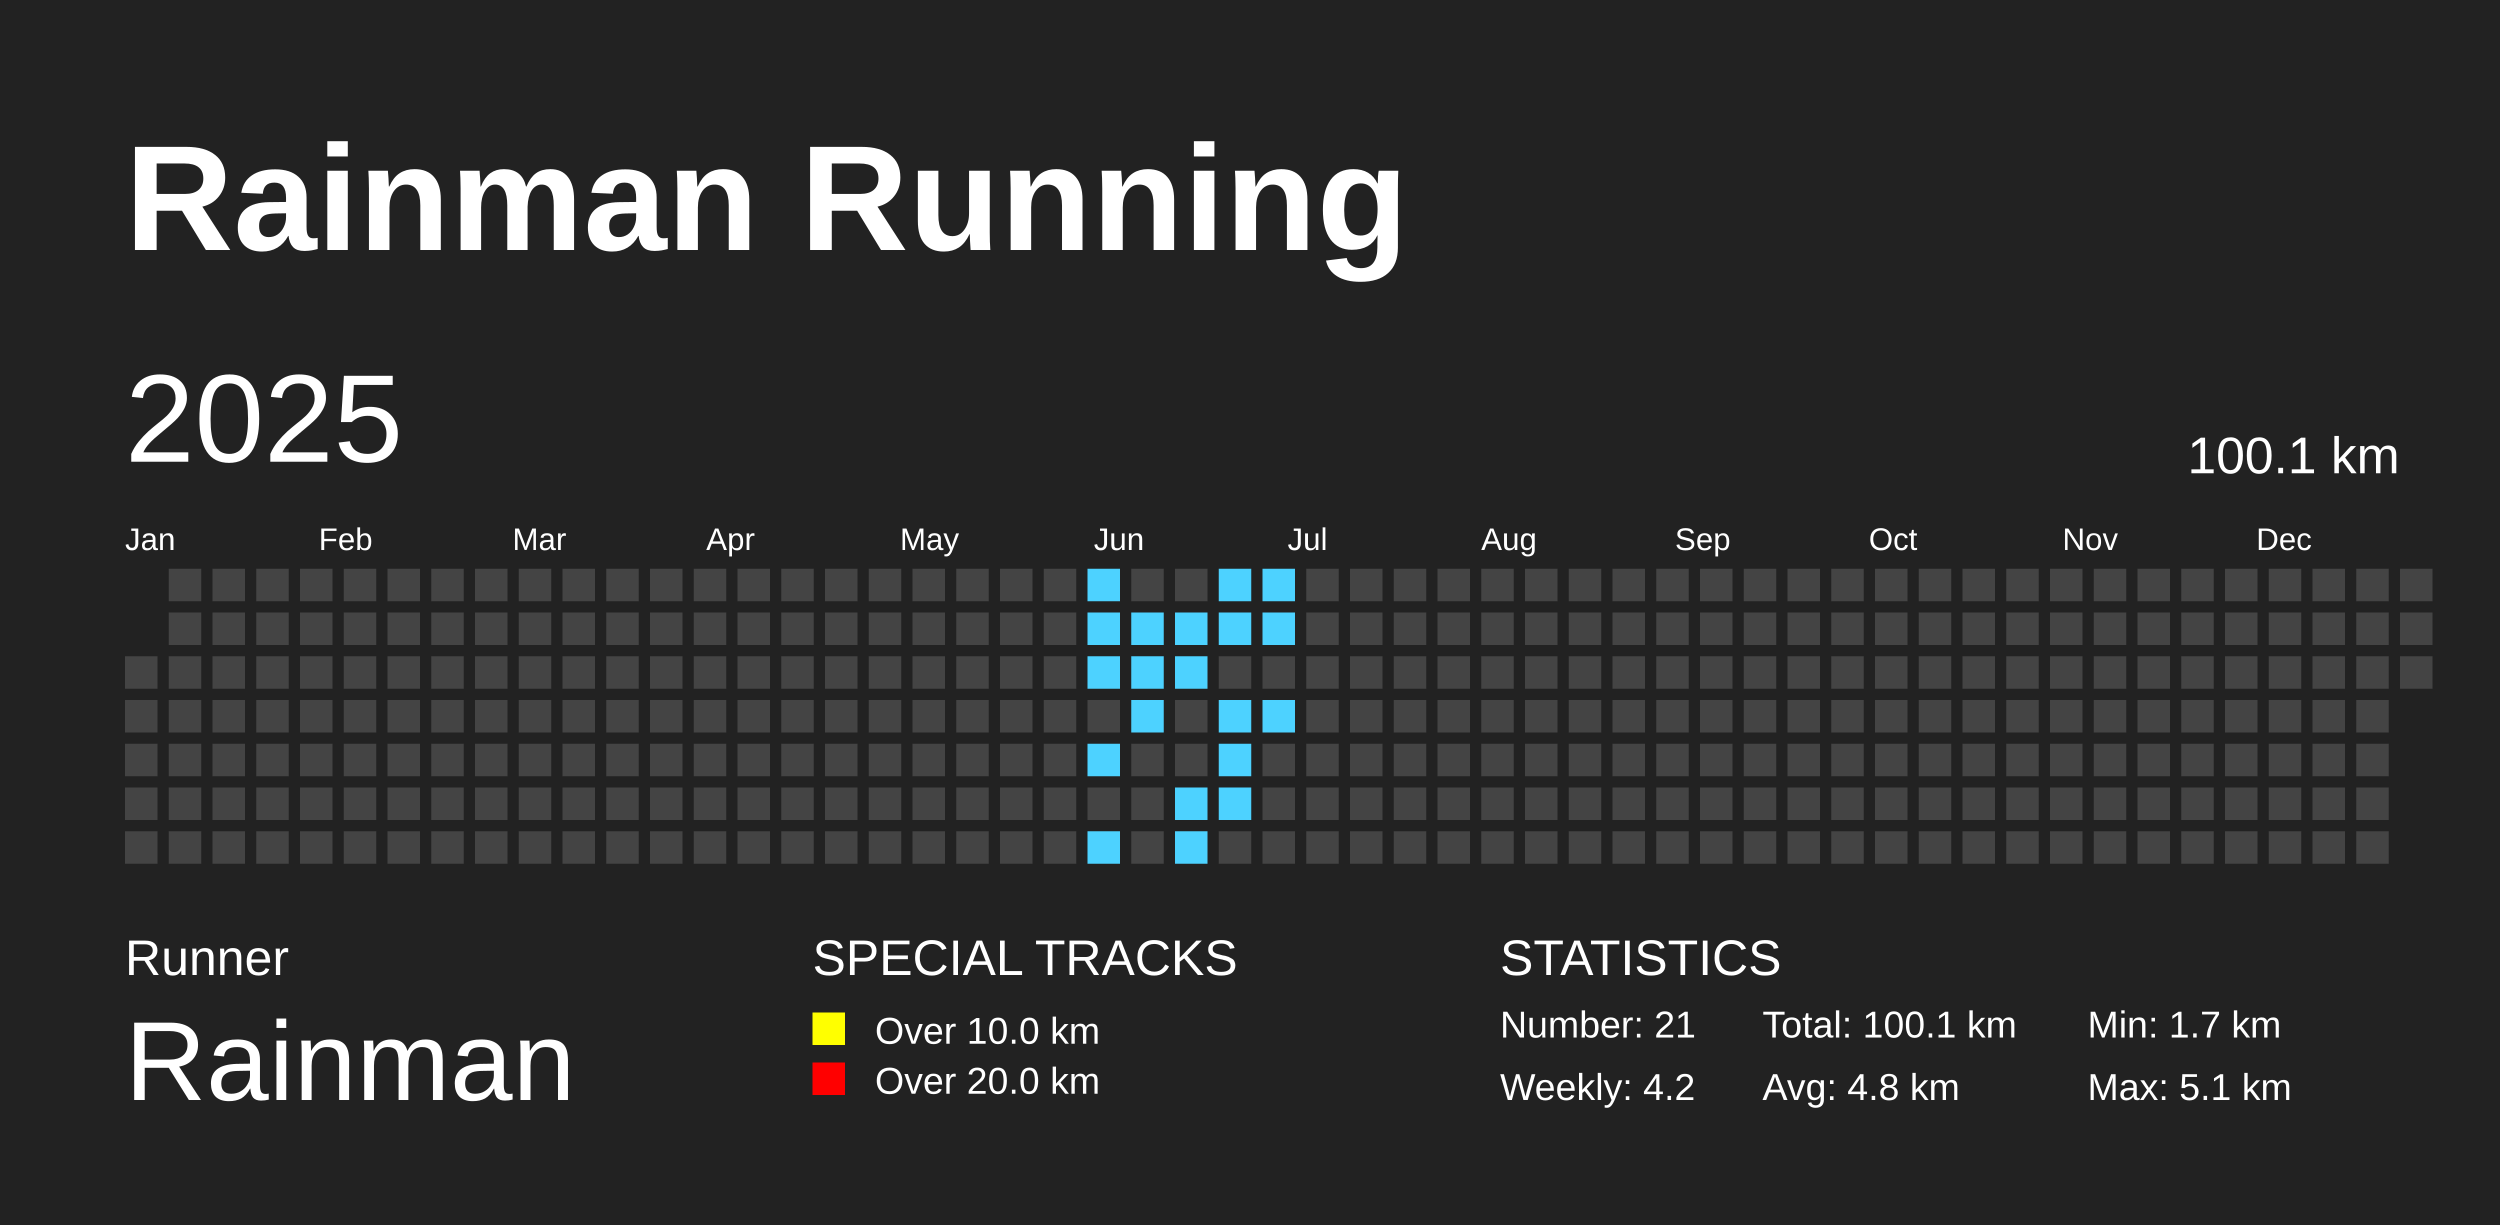
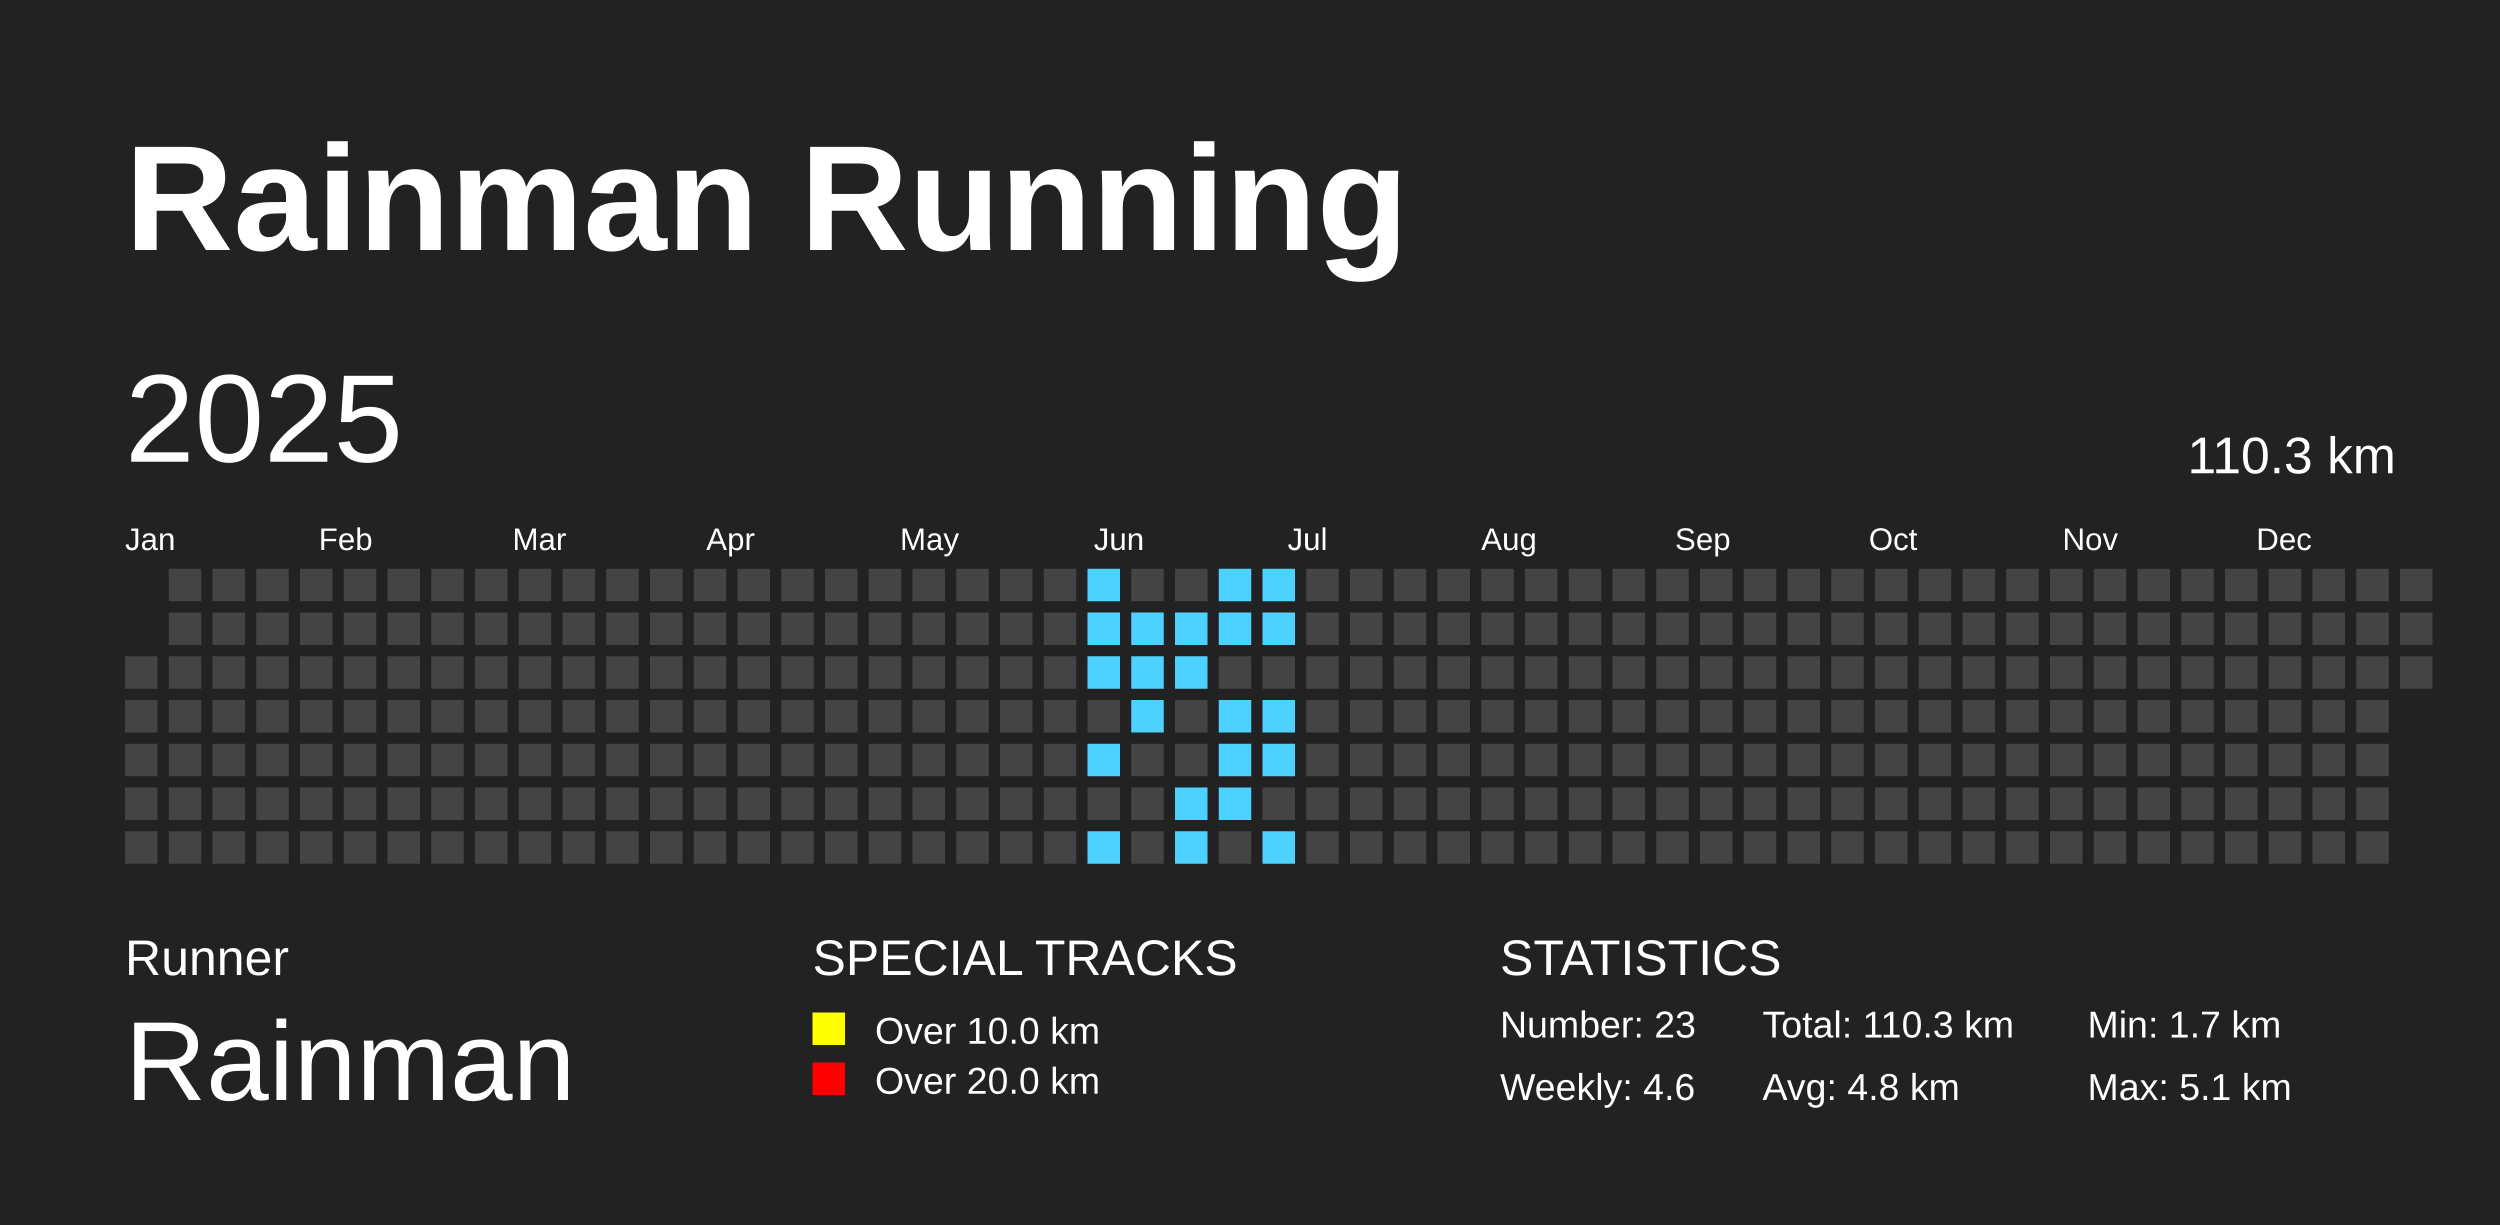
<svg xmlns="http://www.w3.org/2000/svg" baseProfile="full" height="98mm" version="1.1" viewBox="0,0,200,98" width="200mm">
  <defs />
  <rect fill="#222222" height="98" width="200" x="0" y="0" />
  <text fill="#FFFFFF" style="font-size:12px; font-family:Arial; font-weight:bold;" x="10" y="20">Rainman Running</text>
  <text fill="#FFFFFF" style="font-size:4px; font-family:Arial" x="10" y="78">Runner</text>
  <text fill="#FFFFFF" style="font-size:9px; font-family:Arial" x="10" y="88">Rainman</text>
  <text fill="#FFFFFF" style="font-size:4px; font-family:Arial" x="65" y="78">SPECIAL TRACKS</text>
  <rect fill="yellow" height="2.6" width="2.6" x="65" y="81" />
  <text fill="#FFFFFF" style="font-size:3px; font-family:Arial" x="70" y="83.5">Over 10.0 km</text>
  <rect fill="red" height="2.6" width="2.6" x="65" y="85" />
  <text fill="#FFFFFF" style="font-size:3px; font-family:Arial" x="70" y="87.5">Over 20.0 km</text>
  <text fill="#FFFFFF" style="font-size:4px; font-family:Arial" x="120" y="78">STATISTICS</text>
-   <text fill="#FFFFFF" style="font-size:3px; font-family:Arial" x="120" y="83">Number: 21</text>
-   <text fill="#FFFFFF" style="font-size:3px; font-family:Arial" x="120" y="88">Weekly: 4.2</text>
-   <text fill="#FFFFFF" style="font-size:3px; font-family:Arial" x="141" y="83">Total: 100.1 km</text>
+   <text fill="#FFFFFF" style="font-size:3px; font-family:Arial" x="120" y="83">Number: 23</text>
+   <text fill="#FFFFFF" style="font-size:3px; font-family:Arial" x="120" y="88">Weekly: 4.6</text>
+   <text fill="#FFFFFF" style="font-size:3px; font-family:Arial" x="141" y="83">Total: 110.3 km</text>
  <text fill="#FFFFFF" style="font-size:3px; font-family:Arial" x="141" y="88">Avg: 4.8 km</text>
  <text fill="#FFFFFF" style="font-size:3px; font-family:Arial" x="167" y="83">Min: 1.7 km</text>
  <text fill="#FFFFFF" style="font-size:3px; font-family:Arial" x="167" y="88">Max: 5.1 km</text>
  <text dominant-baseline="hanging" fill="#FFFFFF" style="font-size:10.0px; font-family:Arial;" x="10" y="30">2025</text>
-   <text dominant-baseline="hanging" fill="#FFFFFF" style="font-size:4.125px; font-family:Arial;" x="175" y="35">100.1 km</text>
+   <text dominant-baseline="hanging" fill="#FFFFFF" style="font-size:4.125px; font-family:Arial;" x="175" y="35">110.3 km</text>
  <text fill="#FFFFFF" style="font-size:2.5px; font-family:Arial" x="10.0" y="44">Jan</text>
  <text fill="#FFFFFF" style="font-size:2.5px; font-family:Arial" x="25.5" y="44">Feb</text>
  <text fill="#FFFFFF" style="font-size:2.5px; font-family:Arial" x="41.0" y="44">Mar</text>
  <text fill="#FFFFFF" style="font-size:2.5px; font-family:Arial" x="56.5" y="44">Apr</text>
  <text fill="#FFFFFF" style="font-size:2.5px; font-family:Arial" x="72.0" y="44">May</text>
  <text fill="#FFFFFF" style="font-size:2.5px; font-family:Arial" x="87.5" y="44">Jun</text>
  <text fill="#FFFFFF" style="font-size:2.5px; font-family:Arial" x="103.0" y="44">Jul</text>
  <text fill="#FFFFFF" style="font-size:2.5px; font-family:Arial" x="118.5" y="44">Aug</text>
  <text fill="#FFFFFF" style="font-size:2.5px; font-family:Arial" x="134.0" y="44">Sep</text>
  <text fill="#FFFFFF" style="font-size:2.5px; font-family:Arial" x="149.5" y="44">Oct</text>
  <text fill="#FFFFFF" style="font-size:2.5px; font-family:Arial" x="165.0" y="44">Nov</text>
  <text fill="#FFFFFF" style="font-size:2.5px; font-family:Arial" x="180.5" y="44">Dec</text>
  <rect fill="#444444" height="2.6" width="2.6" x="10.0" y="52.5" />
  <rect fill="#444444" height="2.6" width="2.6" x="10.0" y="56.0" />
  <rect fill="#444444" height="2.6" width="2.6" x="10.0" y="59.5" />
  <rect fill="#444444" height="2.6" width="2.6" x="10.0" y="63.0" />
  <rect fill="#444444" height="2.6" width="2.6" x="10.0" y="66.5" />
  <rect fill="#444444" height="2.6" width="2.6" x="13.5" y="45.5" />
  <rect fill="#444444" height="2.6" width="2.6" x="13.5" y="49.0" />
  <rect fill="#444444" height="2.6" width="2.6" x="13.5" y="52.5" />
  <rect fill="#444444" height="2.6" width="2.6" x="13.5" y="56.0" />
  <rect fill="#444444" height="2.6" width="2.6" x="13.5" y="59.5" />
  <rect fill="#444444" height="2.6" width="2.6" x="13.5" y="63.0" />
  <rect fill="#444444" height="2.6" width="2.6" x="13.5" y="66.5" />
  <rect fill="#444444" height="2.6" width="2.6" x="17.0" y="45.5" />
  <rect fill="#444444" height="2.6" width="2.6" x="17.0" y="49.0" />
  <rect fill="#444444" height="2.6" width="2.6" x="17.0" y="52.5" />
  <rect fill="#444444" height="2.6" width="2.6" x="17.0" y="56.0" />
  <rect fill="#444444" height="2.6" width="2.6" x="17.0" y="59.5" />
  <rect fill="#444444" height="2.6" width="2.6" x="17.0" y="63.0" />
  <rect fill="#444444" height="2.6" width="2.6" x="17.0" y="66.5" />
  <rect fill="#444444" height="2.6" width="2.6" x="20.5" y="45.5" />
  <rect fill="#444444" height="2.6" width="2.6" x="20.5" y="49.0" />
  <rect fill="#444444" height="2.6" width="2.6" x="20.5" y="52.5" />
  <rect fill="#444444" height="2.6" width="2.6" x="20.5" y="56.0" />
  <rect fill="#444444" height="2.6" width="2.6" x="20.5" y="59.5" />
  <rect fill="#444444" height="2.6" width="2.6" x="20.5" y="63.0" />
  <rect fill="#444444" height="2.6" width="2.6" x="20.5" y="66.5" />
  <rect fill="#444444" height="2.6" width="2.6" x="24.0" y="45.5" />
  <rect fill="#444444" height="2.6" width="2.6" x="24.0" y="49.0" />
  <rect fill="#444444" height="2.6" width="2.6" x="24.0" y="52.5" />
  <rect fill="#444444" height="2.6" width="2.6" x="24.0" y="56.0" />
  <rect fill="#444444" height="2.6" width="2.6" x="24.0" y="59.5" />
  <rect fill="#444444" height="2.6" width="2.6" x="24.0" y="63.0" />
  <rect fill="#444444" height="2.6" width="2.6" x="24.0" y="66.5" />
  <rect fill="#444444" height="2.6" width="2.6" x="27.5" y="45.5" />
  <rect fill="#444444" height="2.6" width="2.6" x="27.5" y="49.0" />
  <rect fill="#444444" height="2.6" width="2.6" x="27.5" y="52.5" />
  <rect fill="#444444" height="2.6" width="2.6" x="27.5" y="56.0" />
  <rect fill="#444444" height="2.6" width="2.6" x="27.5" y="59.5" />
  <rect fill="#444444" height="2.6" width="2.6" x="27.5" y="63.0" />
  <rect fill="#444444" height="2.6" width="2.6" x="27.5" y="66.5" />
  <rect fill="#444444" height="2.6" width="2.6" x="31.0" y="45.5" />
  <rect fill="#444444" height="2.6" width="2.6" x="31.0" y="49.0" />
  <rect fill="#444444" height="2.6" width="2.6" x="31.0" y="52.5" />
  <rect fill="#444444" height="2.6" width="2.6" x="31.0" y="56.0" />
  <rect fill="#444444" height="2.6" width="2.6" x="31.0" y="59.5" />
  <rect fill="#444444" height="2.6" width="2.6" x="31.0" y="63.0" />
  <rect fill="#444444" height="2.6" width="2.6" x="31.0" y="66.5" />
  <rect fill="#444444" height="2.6" width="2.6" x="34.5" y="45.5" />
  <rect fill="#444444" height="2.6" width="2.6" x="34.5" y="49.0" />
  <rect fill="#444444" height="2.6" width="2.6" x="34.5" y="52.5" />
  <rect fill="#444444" height="2.6" width="2.6" x="34.5" y="56.0" />
  <rect fill="#444444" height="2.6" width="2.6" x="34.5" y="59.5" />
  <rect fill="#444444" height="2.6" width="2.6" x="34.5" y="63.0" />
  <rect fill="#444444" height="2.6" width="2.6" x="34.5" y="66.5" />
  <rect fill="#444444" height="2.6" width="2.6" x="38.0" y="45.5" />
  <rect fill="#444444" height="2.6" width="2.6" x="38.0" y="49.0" />
  <rect fill="#444444" height="2.6" width="2.6" x="38.0" y="52.5" />
  <rect fill="#444444" height="2.6" width="2.6" x="38.0" y="56.0" />
  <rect fill="#444444" height="2.6" width="2.6" x="38.0" y="59.5" />
  <rect fill="#444444" height="2.6" width="2.6" x="38.0" y="63.0" />
  <rect fill="#444444" height="2.6" width="2.6" x="38.0" y="66.5" />
  <rect fill="#444444" height="2.6" width="2.6" x="41.5" y="45.5" />
  <rect fill="#444444" height="2.6" width="2.6" x="41.5" y="49.0" />
  <rect fill="#444444" height="2.6" width="2.6" x="41.5" y="52.5" />
  <rect fill="#444444" height="2.6" width="2.6" x="41.5" y="56.0" />
  <rect fill="#444444" height="2.6" width="2.6" x="41.5" y="59.5" />
  <rect fill="#444444" height="2.6" width="2.6" x="41.5" y="63.0" />
  <rect fill="#444444" height="2.6" width="2.6" x="41.5" y="66.5" />
  <rect fill="#444444" height="2.6" width="2.6" x="45.0" y="45.5" />
  <rect fill="#444444" height="2.6" width="2.6" x="45.0" y="49.0" />
  <rect fill="#444444" height="2.6" width="2.6" x="45.0" y="52.5" />
  <rect fill="#444444" height="2.6" width="2.6" x="45.0" y="56.0" />
  <rect fill="#444444" height="2.6" width="2.6" x="45.0" y="59.5" />
  <rect fill="#444444" height="2.6" width="2.6" x="45.0" y="63.0" />
  <rect fill="#444444" height="2.6" width="2.6" x="45.0" y="66.5" />
  <rect fill="#444444" height="2.6" width="2.6" x="48.5" y="45.5" />
  <rect fill="#444444" height="2.6" width="2.6" x="48.5" y="49.0" />
  <rect fill="#444444" height="2.6" width="2.6" x="48.5" y="52.5" />
  <rect fill="#444444" height="2.6" width="2.6" x="48.5" y="56.0" />
  <rect fill="#444444" height="2.6" width="2.6" x="48.5" y="59.5" />
  <rect fill="#444444" height="2.6" width="2.6" x="48.5" y="63.0" />
  <rect fill="#444444" height="2.6" width="2.6" x="48.5" y="66.5" />
  <rect fill="#444444" height="2.6" width="2.6" x="52.0" y="45.5" />
  <rect fill="#444444" height="2.6" width="2.6" x="52.0" y="49.0" />
  <rect fill="#444444" height="2.6" width="2.6" x="52.0" y="52.5" />
  <rect fill="#444444" height="2.6" width="2.6" x="52.0" y="56.0" />
  <rect fill="#444444" height="2.6" width="2.6" x="52.0" y="59.5" />
  <rect fill="#444444" height="2.6" width="2.6" x="52.0" y="63.0" />
  <rect fill="#444444" height="2.6" width="2.6" x="52.0" y="66.5" />
  <rect fill="#444444" height="2.6" width="2.6" x="55.5" y="45.5" />
  <rect fill="#444444" height="2.6" width="2.6" x="55.5" y="49.0" />
  <rect fill="#444444" height="2.6" width="2.6" x="55.5" y="52.5" />
  <rect fill="#444444" height="2.6" width="2.6" x="55.5" y="56.0" />
  <rect fill="#444444" height="2.6" width="2.6" x="55.5" y="59.5" />
  <rect fill="#444444" height="2.6" width="2.6" x="55.5" y="63.0" />
  <rect fill="#444444" height="2.6" width="2.6" x="55.5" y="66.5" />
  <rect fill="#444444" height="2.6" width="2.6" x="59.0" y="45.5" />
  <rect fill="#444444" height="2.6" width="2.6" x="59.0" y="49.0" />
  <rect fill="#444444" height="2.6" width="2.6" x="59.0" y="52.5" />
  <rect fill="#444444" height="2.6" width="2.6" x="59.0" y="56.0" />
  <rect fill="#444444" height="2.6" width="2.6" x="59.0" y="59.5" />
  <rect fill="#444444" height="2.6" width="2.6" x="59.0" y="63.0" />
  <rect fill="#444444" height="2.6" width="2.6" x="59.0" y="66.5" />
  <rect fill="#444444" height="2.6" width="2.6" x="62.5" y="45.5" />
  <rect fill="#444444" height="2.6" width="2.6" x="62.5" y="49.0" />
  <rect fill="#444444" height="2.6" width="2.6" x="62.5" y="52.5" />
  <rect fill="#444444" height="2.6" width="2.6" x="62.5" y="56.0" />
  <rect fill="#444444" height="2.6" width="2.6" x="62.5" y="59.5" />
  <rect fill="#444444" height="2.6" width="2.6" x="62.5" y="63.0" />
  <rect fill="#444444" height="2.6" width="2.6" x="62.5" y="66.5" />
  <rect fill="#444444" height="2.6" width="2.6" x="66.0" y="45.5" />
  <rect fill="#444444" height="2.6" width="2.6" x="66.0" y="49.0" />
  <rect fill="#444444" height="2.6" width="2.6" x="66.0" y="52.5" />
  <rect fill="#444444" height="2.6" width="2.6" x="66.0" y="56.0" />
  <rect fill="#444444" height="2.6" width="2.6" x="66.0" y="59.5" />
  <rect fill="#444444" height="2.6" width="2.6" x="66.0" y="63.0" />
  <rect fill="#444444" height="2.6" width="2.6" x="66.0" y="66.5" />
  <rect fill="#444444" height="2.6" width="2.6" x="69.5" y="45.5" />
  <rect fill="#444444" height="2.6" width="2.6" x="69.5" y="49.0" />
  <rect fill="#444444" height="2.6" width="2.6" x="69.5" y="52.5" />
  <rect fill="#444444" height="2.6" width="2.6" x="69.5" y="56.0" />
  <rect fill="#444444" height="2.6" width="2.6" x="69.5" y="59.5" />
  <rect fill="#444444" height="2.6" width="2.6" x="69.5" y="63.0" />
  <rect fill="#444444" height="2.6" width="2.6" x="69.5" y="66.5" />
  <rect fill="#444444" height="2.6" width="2.6" x="73.0" y="45.5" />
  <rect fill="#444444" height="2.6" width="2.6" x="73.0" y="49.0" />
  <rect fill="#444444" height="2.6" width="2.6" x="73.0" y="52.5" />
  <rect fill="#444444" height="2.6" width="2.6" x="73.0" y="56.0" />
  <rect fill="#444444" height="2.6" width="2.6" x="73.0" y="59.5" />
  <rect fill="#444444" height="2.6" width="2.6" x="73.0" y="63.0" />
  <rect fill="#444444" height="2.6" width="2.6" x="73.0" y="66.5" />
  <rect fill="#444444" height="2.6" width="2.6" x="76.5" y="45.5" />
  <rect fill="#444444" height="2.6" width="2.6" x="76.5" y="49.0" />
  <rect fill="#444444" height="2.6" width="2.6" x="76.5" y="52.5" />
  <rect fill="#444444" height="2.6" width="2.6" x="76.5" y="56.0" />
  <rect fill="#444444" height="2.6" width="2.6" x="76.5" y="59.5" />
  <rect fill="#444444" height="2.6" width="2.6" x="76.5" y="63.0" />
  <rect fill="#444444" height="2.6" width="2.6" x="76.5" y="66.5" />
  <rect fill="#444444" height="2.6" width="2.6" x="80.0" y="45.5" />
  <rect fill="#444444" height="2.6" width="2.6" x="80.0" y="49.0" />
  <rect fill="#444444" height="2.6" width="2.6" x="80.0" y="52.5" />
  <rect fill="#444444" height="2.6" width="2.6" x="80.0" y="56.0" />
  <rect fill="#444444" height="2.6" width="2.6" x="80.0" y="59.5" />
  <rect fill="#444444" height="2.6" width="2.6" x="80.0" y="63.0" />
  <rect fill="#444444" height="2.6" width="2.6" x="80.0" y="66.5" />
  <rect fill="#444444" height="2.6" width="2.6" x="83.5" y="45.5" />
  <rect fill="#444444" height="2.6" width="2.6" x="83.5" y="49.0" />
  <rect fill="#444444" height="2.6" width="2.6" x="83.5" y="52.5" />
  <rect fill="#444444" height="2.6" width="2.6" x="83.5" y="56.0" />
  <rect fill="#444444" height="2.6" width="2.6" x="83.5" y="59.5" />
  <rect fill="#444444" height="2.6" width="2.6" x="83.5" y="63.0" />
  <rect fill="#444444" height="2.6" width="2.6" x="83.5" y="66.5" />
  <rect fill="#4DD2FF" height="2.6" width="2.6" x="87.0" y="45.5" />
  <rect fill="#4DD2FF" height="2.6" width="2.6" x="87.0" y="49.0" />
  <rect fill="#4DD2FF" height="2.6" width="2.6" x="87.0" y="52.5" />
  <rect fill="#444444" height="2.6" width="2.6" x="87.0" y="56.0" />
  <rect fill="#4DD2FF" height="2.6" width="2.6" x="87.0" y="59.5" />
  <rect fill="#444444" height="2.6" width="2.6" x="87.0" y="63.0" />
  <rect fill="#4DD2FF" height="2.6" width="2.6" x="87.0" y="66.5" />
  <rect fill="#444444" height="2.6" width="2.6" x="90.5" y="45.5" />
  <rect fill="#4DD2FF" height="2.6" width="2.6" x="90.5" y="49.0" />
  <rect fill="#4DD2FF" height="2.6" width="2.6" x="90.5" y="52.5" />
  <rect fill="#4DD2FF" height="2.6" width="2.6" x="90.5" y="56.0" />
  <rect fill="#444444" height="2.6" width="2.6" x="90.5" y="59.5" />
  <rect fill="#444444" height="2.6" width="2.6" x="90.5" y="63.0" />
  <rect fill="#444444" height="2.6" width="2.6" x="90.5" y="66.5" />
  <rect fill="#444444" height="2.6" width="2.6" x="94.0" y="45.5" />
  <rect fill="#4DD2FF" height="2.6" width="2.6" x="94.0" y="49.0" />
  <rect fill="#4DD2FF" height="2.6" width="2.6" x="94.0" y="52.5" />
  <rect fill="#444444" height="2.6" width="2.6" x="94.0" y="56.0" />
  <rect fill="#444444" height="2.6" width="2.6" x="94.0" y="59.5" />
  <rect fill="#4DD2FF" height="2.6" width="2.6" x="94.0" y="63.0" />
  <rect fill="#4DD2FF" height="2.6" width="2.6" x="94.0" y="66.5" />
  <rect fill="#4DD2FF" height="2.6" width="2.6" x="97.5" y="45.5" />
  <rect fill="#4DD2FF" height="2.6" width="2.6" x="97.5" y="49.0" />
  <rect fill="#444444" height="2.6" width="2.6" x="97.5" y="52.5" />
  <rect fill="#4DD2FF" height="2.6" width="2.6" x="97.5" y="56.0" />
  <rect fill="#4DD2FF" height="2.6" width="2.6" x="97.5" y="59.5" />
  <rect fill="#4DD2FF" height="2.6" width="2.6" x="97.5" y="63.0" />
  <rect fill="#444444" height="2.6" width="2.6" x="97.5" y="66.5" />
  <rect fill="#4DD2FF" height="2.6" width="2.6" x="101.0" y="45.5" />
  <rect fill="#4DD2FF" height="2.6" width="2.6" x="101.0" y="49.0" />
  <rect fill="#444444" height="2.6" width="2.6" x="101.0" y="52.5" />
  <rect fill="#4DD2FF" height="2.6" width="2.6" x="101.0" y="56.0" />
-   <rect fill="#444444" height="2.6" width="2.6" x="101.0" y="59.5" />
+   <rect fill="#4DD2FF" height="2.6" width="2.6" x="101.0" y="59.5" />
  <rect fill="#444444" height="2.6" width="2.6" x="101.0" y="63.0" />
-   <rect fill="#444444" height="2.6" width="2.6" x="101.0" y="66.5" />
+   <rect fill="#4DD2FF" height="2.6" width="2.6" x="101.0" y="66.5" />
  <rect fill="#444444" height="2.6" width="2.6" x="104.5" y="45.5" />
  <rect fill="#444444" height="2.6" width="2.6" x="104.5" y="49.0" />
  <rect fill="#444444" height="2.6" width="2.6" x="104.5" y="52.5" />
  <rect fill="#444444" height="2.6" width="2.6" x="104.5" y="56.0" />
  <rect fill="#444444" height="2.6" width="2.6" x="104.5" y="59.5" />
  <rect fill="#444444" height="2.6" width="2.6" x="104.5" y="63.0" />
  <rect fill="#444444" height="2.6" width="2.6" x="104.5" y="66.5" />
  <rect fill="#444444" height="2.6" width="2.6" x="108.0" y="45.5" />
  <rect fill="#444444" height="2.6" width="2.6" x="108.0" y="49.0" />
  <rect fill="#444444" height="2.6" width="2.6" x="108.0" y="52.5" />
  <rect fill="#444444" height="2.6" width="2.6" x="108.0" y="56.0" />
  <rect fill="#444444" height="2.6" width="2.6" x="108.0" y="59.5" />
  <rect fill="#444444" height="2.6" width="2.6" x="108.0" y="63.0" />
  <rect fill="#444444" height="2.6" width="2.6" x="108.0" y="66.5" />
  <rect fill="#444444" height="2.6" width="2.6" x="111.5" y="45.5" />
  <rect fill="#444444" height="2.6" width="2.6" x="111.5" y="49.0" />
  <rect fill="#444444" height="2.6" width="2.6" x="111.5" y="52.5" />
  <rect fill="#444444" height="2.6" width="2.6" x="111.5" y="56.0" />
  <rect fill="#444444" height="2.6" width="2.6" x="111.5" y="59.5" />
  <rect fill="#444444" height="2.6" width="2.6" x="111.5" y="63.0" />
  <rect fill="#444444" height="2.6" width="2.6" x="111.5" y="66.5" />
  <rect fill="#444444" height="2.6" width="2.6" x="115.0" y="45.5" />
  <rect fill="#444444" height="2.6" width="2.6" x="115.0" y="49.0" />
  <rect fill="#444444" height="2.6" width="2.6" x="115.0" y="52.5" />
  <rect fill="#444444" height="2.6" width="2.6" x="115.0" y="56.0" />
  <rect fill="#444444" height="2.6" width="2.6" x="115.0" y="59.5" />
  <rect fill="#444444" height="2.6" width="2.6" x="115.0" y="63.0" />
  <rect fill="#444444" height="2.6" width="2.6" x="115.0" y="66.5" />
  <rect fill="#444444" height="2.6" width="2.6" x="118.5" y="45.5" />
  <rect fill="#444444" height="2.6" width="2.6" x="118.5" y="49.0" />
  <rect fill="#444444" height="2.6" width="2.6" x="118.5" y="52.5" />
  <rect fill="#444444" height="2.6" width="2.6" x="118.5" y="56.0" />
  <rect fill="#444444" height="2.6" width="2.6" x="118.5" y="59.5" />
  <rect fill="#444444" height="2.6" width="2.6" x="118.5" y="63.0" />
  <rect fill="#444444" height="2.6" width="2.6" x="118.5" y="66.5" />
  <rect fill="#444444" height="2.6" width="2.6" x="122.0" y="45.5" />
  <rect fill="#444444" height="2.6" width="2.6" x="122.0" y="49.0" />
  <rect fill="#444444" height="2.6" width="2.6" x="122.0" y="52.5" />
  <rect fill="#444444" height="2.6" width="2.6" x="122.0" y="56.0" />
  <rect fill="#444444" height="2.6" width="2.6" x="122.0" y="59.5" />
  <rect fill="#444444" height="2.6" width="2.6" x="122.0" y="63.0" />
  <rect fill="#444444" height="2.6" width="2.6" x="122.0" y="66.5" />
  <rect fill="#444444" height="2.6" width="2.6" x="125.5" y="45.5" />
  <rect fill="#444444" height="2.6" width="2.6" x="125.5" y="49.0" />
  <rect fill="#444444" height="2.6" width="2.6" x="125.5" y="52.5" />
  <rect fill="#444444" height="2.6" width="2.6" x="125.5" y="56.0" />
  <rect fill="#444444" height="2.6" width="2.6" x="125.5" y="59.5" />
  <rect fill="#444444" height="2.6" width="2.6" x="125.5" y="63.0" />
  <rect fill="#444444" height="2.6" width="2.6" x="125.5" y="66.5" />
  <rect fill="#444444" height="2.6" width="2.6" x="129.0" y="45.5" />
  <rect fill="#444444" height="2.6" width="2.6" x="129.0" y="49.0" />
  <rect fill="#444444" height="2.6" width="2.6" x="129.0" y="52.5" />
  <rect fill="#444444" height="2.6" width="2.6" x="129.0" y="56.0" />
  <rect fill="#444444" height="2.6" width="2.6" x="129.0" y="59.5" />
  <rect fill="#444444" height="2.6" width="2.6" x="129.0" y="63.0" />
  <rect fill="#444444" height="2.6" width="2.6" x="129.0" y="66.5" />
  <rect fill="#444444" height="2.6" width="2.6" x="132.5" y="45.5" />
  <rect fill="#444444" height="2.6" width="2.6" x="132.5" y="49.0" />
  <rect fill="#444444" height="2.6" width="2.6" x="132.5" y="52.5" />
  <rect fill="#444444" height="2.6" width="2.6" x="132.5" y="56.0" />
  <rect fill="#444444" height="2.6" width="2.6" x="132.5" y="59.5" />
  <rect fill="#444444" height="2.6" width="2.6" x="132.5" y="63.0" />
  <rect fill="#444444" height="2.6" width="2.6" x="132.5" y="66.5" />
  <rect fill="#444444" height="2.6" width="2.6" x="136.0" y="45.5" />
  <rect fill="#444444" height="2.6" width="2.6" x="136.0" y="49.0" />
  <rect fill="#444444" height="2.6" width="2.6" x="136.0" y="52.5" />
  <rect fill="#444444" height="2.6" width="2.6" x="136.0" y="56.0" />
  <rect fill="#444444" height="2.6" width="2.6" x="136.0" y="59.5" />
  <rect fill="#444444" height="2.6" width="2.6" x="136.0" y="63.0" />
  <rect fill="#444444" height="2.6" width="2.6" x="136.0" y="66.5" />
  <rect fill="#444444" height="2.6" width="2.6" x="139.5" y="45.5" />
  <rect fill="#444444" height="2.6" width="2.6" x="139.5" y="49.0" />
  <rect fill="#444444" height="2.6" width="2.6" x="139.5" y="52.5" />
  <rect fill="#444444" height="2.6" width="2.6" x="139.5" y="56.0" />
  <rect fill="#444444" height="2.6" width="2.6" x="139.5" y="59.5" />
  <rect fill="#444444" height="2.6" width="2.6" x="139.5" y="63.0" />
  <rect fill="#444444" height="2.6" width="2.6" x="139.5" y="66.5" />
  <rect fill="#444444" height="2.6" width="2.6" x="143.0" y="45.5" />
  <rect fill="#444444" height="2.6" width="2.6" x="143.0" y="49.0" />
  <rect fill="#444444" height="2.6" width="2.6" x="143.0" y="52.5" />
  <rect fill="#444444" height="2.6" width="2.6" x="143.0" y="56.0" />
  <rect fill="#444444" height="2.6" width="2.6" x="143.0" y="59.5" />
  <rect fill="#444444" height="2.6" width="2.6" x="143.0" y="63.0" />
  <rect fill="#444444" height="2.6" width="2.6" x="143.0" y="66.5" />
  <rect fill="#444444" height="2.6" width="2.6" x="146.5" y="45.5" />
  <rect fill="#444444" height="2.6" width="2.6" x="146.5" y="49.0" />
  <rect fill="#444444" height="2.6" width="2.6" x="146.5" y="52.5" />
  <rect fill="#444444" height="2.6" width="2.6" x="146.5" y="56.0" />
  <rect fill="#444444" height="2.6" width="2.6" x="146.5" y="59.5" />
  <rect fill="#444444" height="2.6" width="2.6" x="146.5" y="63.0" />
  <rect fill="#444444" height="2.6" width="2.6" x="146.5" y="66.5" />
  <rect fill="#444444" height="2.6" width="2.6" x="150.0" y="45.5" />
  <rect fill="#444444" height="2.6" width="2.6" x="150.0" y="49.0" />
  <rect fill="#444444" height="2.6" width="2.6" x="150.0" y="52.5" />
  <rect fill="#444444" height="2.6" width="2.6" x="150.0" y="56.0" />
  <rect fill="#444444" height="2.6" width="2.6" x="150.0" y="59.5" />
  <rect fill="#444444" height="2.6" width="2.6" x="150.0" y="63.0" />
  <rect fill="#444444" height="2.6" width="2.6" x="150.0" y="66.5" />
  <rect fill="#444444" height="2.6" width="2.6" x="153.5" y="45.5" />
  <rect fill="#444444" height="2.6" width="2.6" x="153.5" y="49.0" />
  <rect fill="#444444" height="2.6" width="2.6" x="153.5" y="52.5" />
  <rect fill="#444444" height="2.6" width="2.6" x="153.5" y="56.0" />
  <rect fill="#444444" height="2.6" width="2.6" x="153.5" y="59.5" />
  <rect fill="#444444" height="2.6" width="2.6" x="153.5" y="63.0" />
  <rect fill="#444444" height="2.6" width="2.6" x="153.5" y="66.5" />
  <rect fill="#444444" height="2.6" width="2.6" x="157.0" y="45.5" />
  <rect fill="#444444" height="2.6" width="2.6" x="157.0" y="49.0" />
  <rect fill="#444444" height="2.6" width="2.6" x="157.0" y="52.5" />
  <rect fill="#444444" height="2.6" width="2.6" x="157.0" y="56.0" />
  <rect fill="#444444" height="2.6" width="2.6" x="157.0" y="59.5" />
  <rect fill="#444444" height="2.6" width="2.6" x="157.0" y="63.0" />
  <rect fill="#444444" height="2.6" width="2.6" x="157.0" y="66.5" />
  <rect fill="#444444" height="2.6" width="2.6" x="160.5" y="45.5" />
  <rect fill="#444444" height="2.6" width="2.6" x="160.5" y="49.0" />
  <rect fill="#444444" height="2.6" width="2.6" x="160.5" y="52.5" />
  <rect fill="#444444" height="2.6" width="2.6" x="160.5" y="56.0" />
  <rect fill="#444444" height="2.6" width="2.6" x="160.5" y="59.5" />
  <rect fill="#444444" height="2.6" width="2.6" x="160.5" y="63.0" />
  <rect fill="#444444" height="2.6" width="2.6" x="160.5" y="66.5" />
  <rect fill="#444444" height="2.6" width="2.6" x="164.0" y="45.5" />
  <rect fill="#444444" height="2.6" width="2.6" x="164.0" y="49.0" />
  <rect fill="#444444" height="2.6" width="2.6" x="164.0" y="52.5" />
  <rect fill="#444444" height="2.6" width="2.6" x="164.0" y="56.0" />
  <rect fill="#444444" height="2.6" width="2.6" x="164.0" y="59.5" />
  <rect fill="#444444" height="2.6" width="2.6" x="164.0" y="63.0" />
  <rect fill="#444444" height="2.6" width="2.6" x="164.0" y="66.5" />
  <rect fill="#444444" height="2.6" width="2.6" x="167.5" y="45.5" />
  <rect fill="#444444" height="2.6" width="2.6" x="167.5" y="49.0" />
  <rect fill="#444444" height="2.6" width="2.6" x="167.5" y="52.5" />
  <rect fill="#444444" height="2.6" width="2.6" x="167.5" y="56.0" />
  <rect fill="#444444" height="2.6" width="2.6" x="167.5" y="59.5" />
  <rect fill="#444444" height="2.6" width="2.6" x="167.5" y="63.0" />
  <rect fill="#444444" height="2.6" width="2.6" x="167.5" y="66.5" />
  <rect fill="#444444" height="2.6" width="2.6" x="171.0" y="45.5" />
  <rect fill="#444444" height="2.6" width="2.6" x="171.0" y="49.0" />
  <rect fill="#444444" height="2.6" width="2.6" x="171.0" y="52.5" />
  <rect fill="#444444" height="2.6" width="2.6" x="171.0" y="56.0" />
  <rect fill="#444444" height="2.6" width="2.6" x="171.0" y="59.5" />
  <rect fill="#444444" height="2.6" width="2.6" x="171.0" y="63.0" />
  <rect fill="#444444" height="2.6" width="2.6" x="171.0" y="66.5" />
  <rect fill="#444444" height="2.6" width="2.6" x="174.5" y="45.5" />
  <rect fill="#444444" height="2.6" width="2.6" x="174.5" y="49.0" />
  <rect fill="#444444" height="2.6" width="2.6" x="174.5" y="52.5" />
  <rect fill="#444444" height="2.6" width="2.6" x="174.5" y="56.0" />
  <rect fill="#444444" height="2.6" width="2.6" x="174.5" y="59.5" />
  <rect fill="#444444" height="2.6" width="2.6" x="174.5" y="63.0" />
  <rect fill="#444444" height="2.6" width="2.6" x="174.5" y="66.5" />
  <rect fill="#444444" height="2.6" width="2.6" x="178.0" y="45.5" />
  <rect fill="#444444" height="2.6" width="2.6" x="178.0" y="49.0" />
  <rect fill="#444444" height="2.6" width="2.6" x="178.0" y="52.5" />
  <rect fill="#444444" height="2.6" width="2.6" x="178.0" y="56.0" />
  <rect fill="#444444" height="2.6" width="2.6" x="178.0" y="59.5" />
  <rect fill="#444444" height="2.6" width="2.6" x="178.0" y="63.0" />
  <rect fill="#444444" height="2.6" width="2.6" x="178.0" y="66.5" />
  <rect fill="#444444" height="2.6" width="2.6" x="181.5" y="45.5" />
  <rect fill="#444444" height="2.6" width="2.6" x="181.5" y="49.0" />
  <rect fill="#444444" height="2.6" width="2.6" x="181.5" y="52.5" />
  <rect fill="#444444" height="2.6" width="2.6" x="181.5" y="56.0" />
  <rect fill="#444444" height="2.6" width="2.6" x="181.5" y="59.5" />
  <rect fill="#444444" height="2.6" width="2.6" x="181.5" y="63.0" />
  <rect fill="#444444" height="2.6" width="2.6" x="181.5" y="66.5" />
  <rect fill="#444444" height="2.6" width="2.6" x="185.0" y="45.5" />
  <rect fill="#444444" height="2.6" width="2.6" x="185.0" y="49.0" />
  <rect fill="#444444" height="2.6" width="2.6" x="185.0" y="52.5" />
  <rect fill="#444444" height="2.6" width="2.6" x="185.0" y="56.0" />
  <rect fill="#444444" height="2.6" width="2.6" x="185.0" y="59.5" />
  <rect fill="#444444" height="2.6" width="2.6" x="185.0" y="63.0" />
  <rect fill="#444444" height="2.6" width="2.6" x="185.0" y="66.5" />
  <rect fill="#444444" height="2.6" width="2.6" x="188.5" y="45.5" />
  <rect fill="#444444" height="2.6" width="2.6" x="188.5" y="49.0" />
  <rect fill="#444444" height="2.6" width="2.6" x="188.5" y="52.5" />
  <rect fill="#444444" height="2.6" width="2.6" x="188.5" y="56.0" />
  <rect fill="#444444" height="2.6" width="2.6" x="188.5" y="59.5" />
  <rect fill="#444444" height="2.6" width="2.6" x="188.5" y="63.0" />
  <rect fill="#444444" height="2.6" width="2.6" x="188.5" y="66.5" />
  <rect fill="#444444" height="2.6" width="2.6" x="192.0" y="45.5" />
  <rect fill="#444444" height="2.6" width="2.6" x="192.0" y="49.0" />
  <rect fill="#444444" height="2.6" width="2.6" x="192.0" y="52.5" />
</svg>
